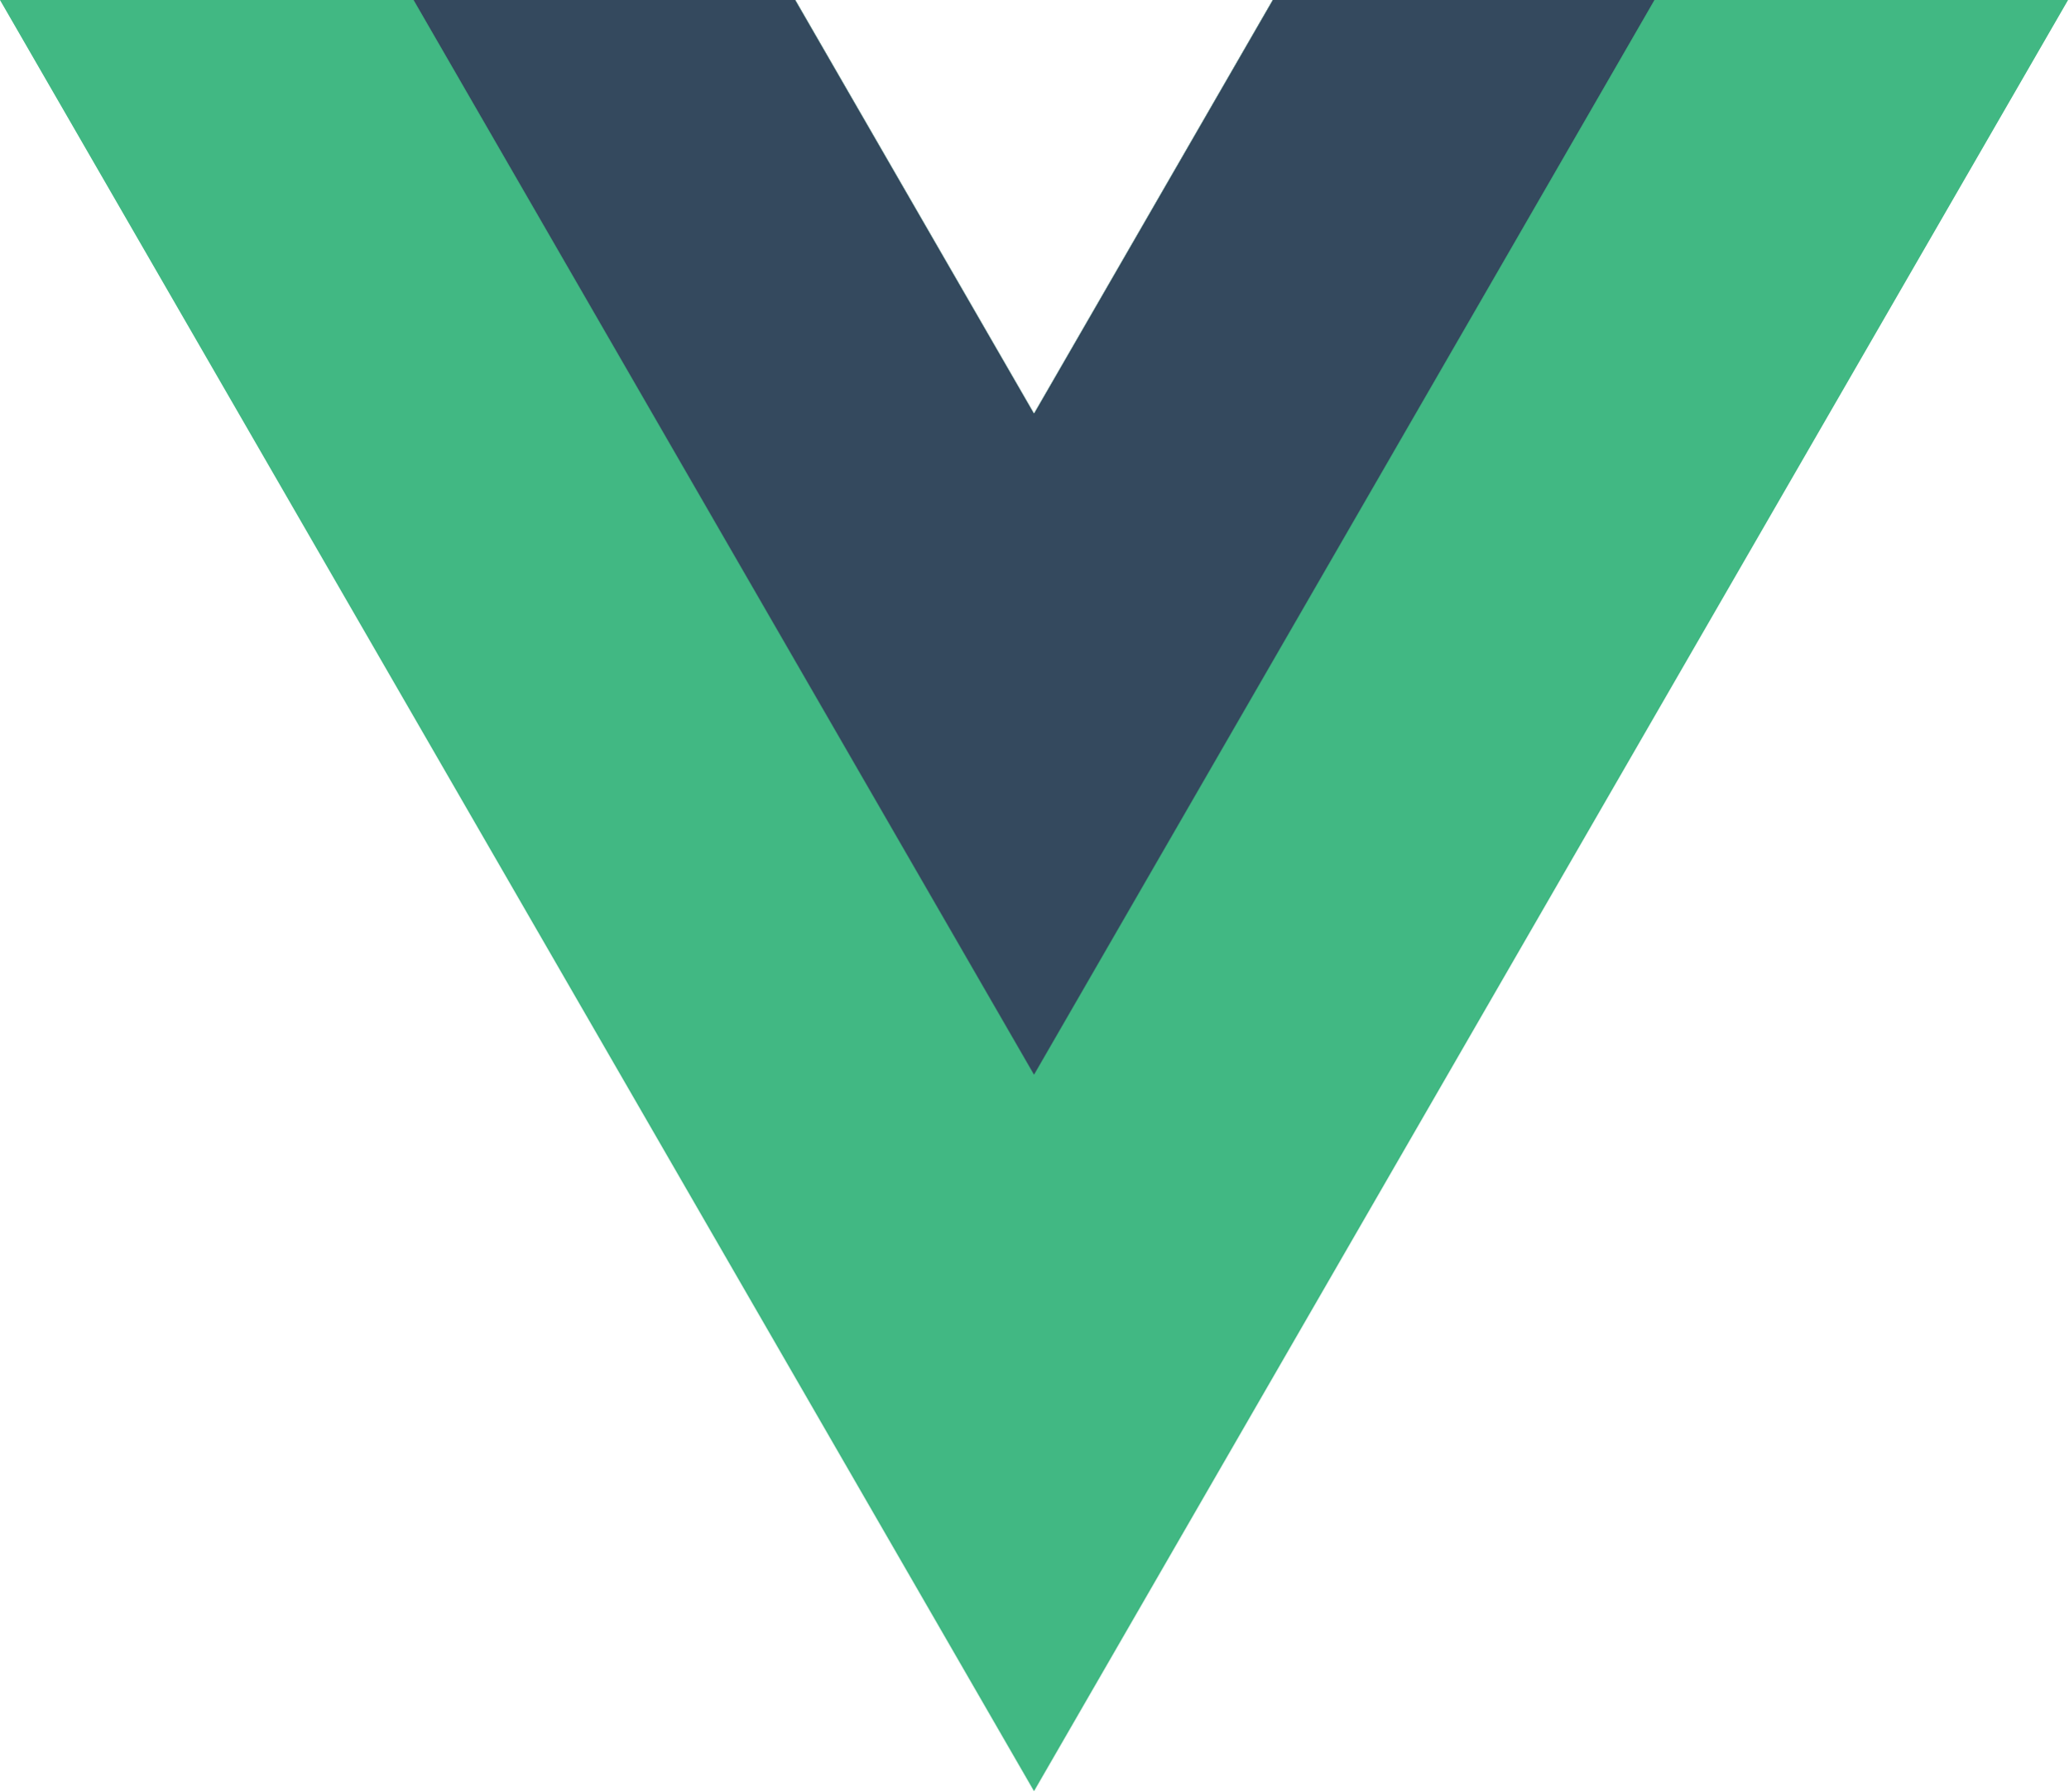
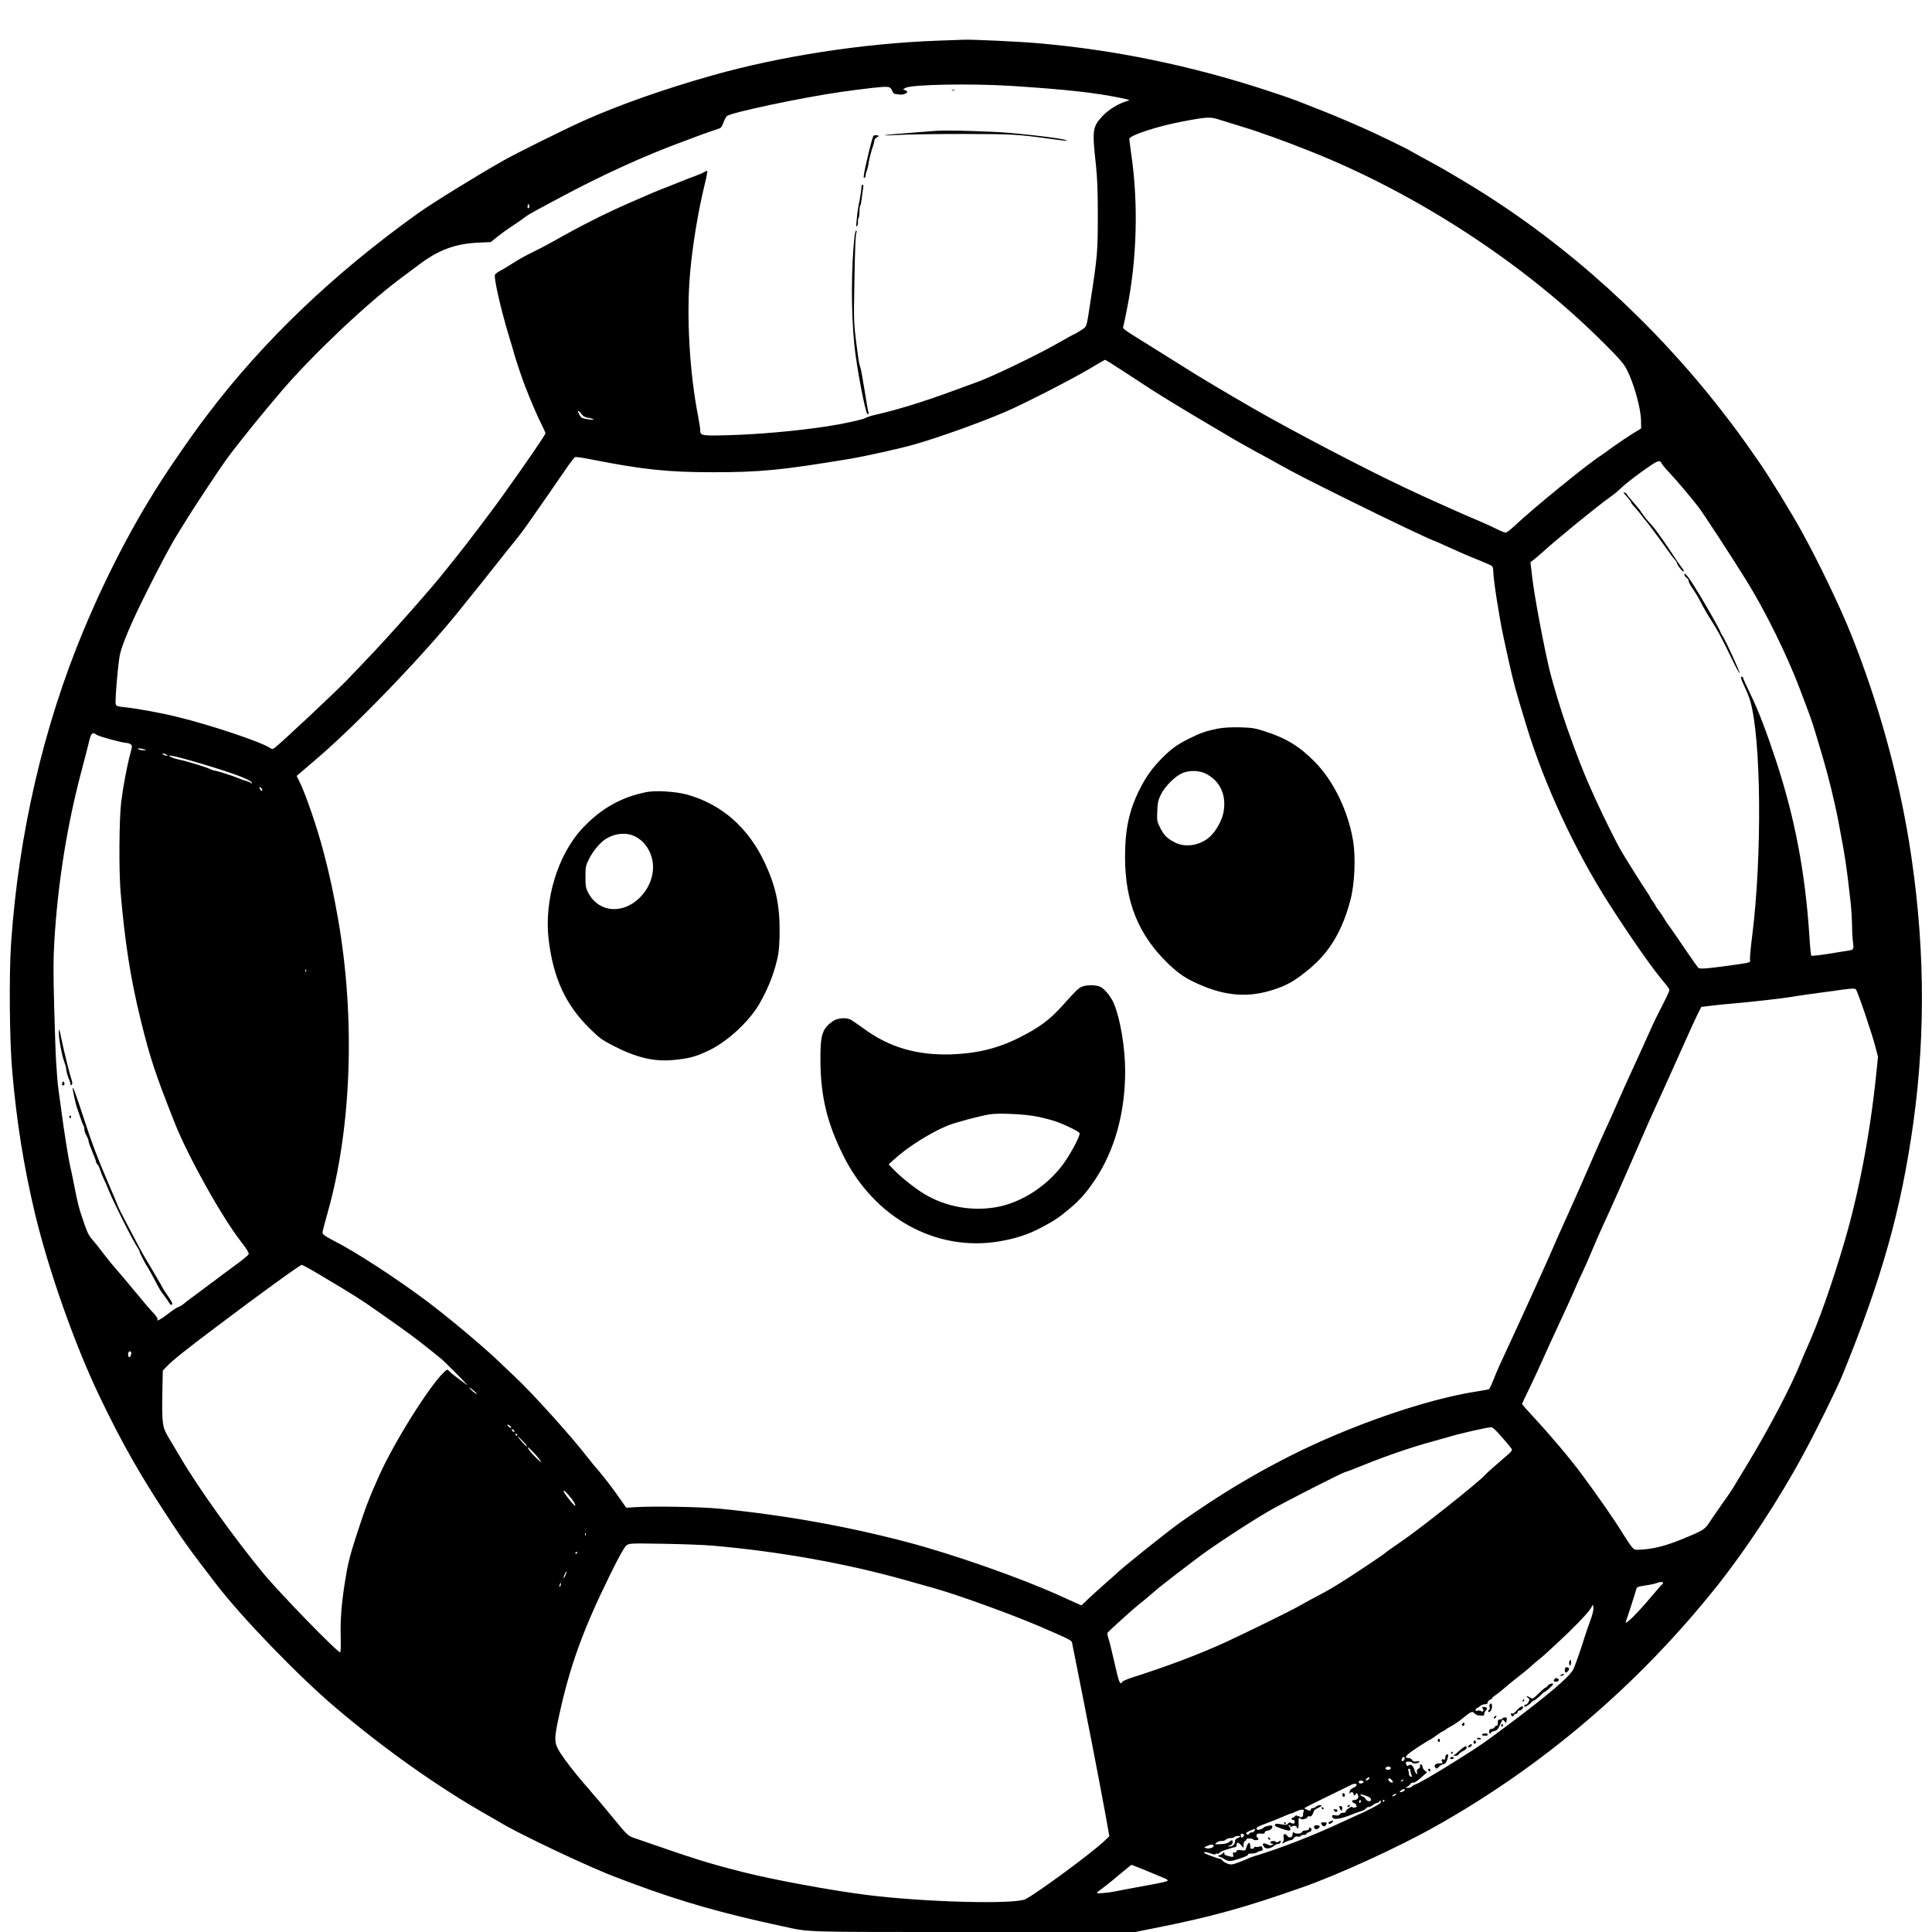
- <svg xmlns="http://www.w3.org/2000/svg" viewBox="0 0 261.76 226.69">
-   <path d="M161.096.001l-30.225 52.351L100.647.001H-.005l130.877 226.688L261.749.001z" fill="#41b883" />
-   <path d="M161.096.001l-30.225 52.351L100.647.001H52.346l78.526 136.01L209.398.001z" fill="#34495e" />
+ <svg xmlns="http://www.w3.org/2000/svg" version="1.0" width="1810pt" height="1810pt" viewBox="0 0 1810 1810" preserveAspectRatio="xMidYMid meet">
+   <g transform="translate(0,1810) scale(0.1,-0.1)" fill="#000000" stroke="none">
+     <path d="M8785 17719 c-695 -25 -1470 -144 -2110 -325 -448 -126 -887 -281 -1213 -428 -191 -86 -615 -297 -742 -368 -253 -143 -667 -398 -805 -497 -788 -564 -1446 -1193 -1967 -1880 -114 -151 -157 -211 -315 -441 -321 -468 -605 -998 -850 -1585 -375 -897 -609 -1909 -679 -2930 -20 -293 -15 -906 10 -1195 42 -484 109 -901 215 -1345 129 -535 371 -1221 602 -1704 218 -455 390 -756 691 -1209 119 -180 167 -245 405 -555 240 -312 761 -852 1109 -1148 459 -391 964 -749 1434 -1016 52 -29 102 -58 110 -63 167 -105 869 -437 1110 -524 19 -7 80 -30 135 -51 456 -170 844 -281 1400 -400 271 -59 155 -55 1795 -55 l1515 0 180 36 c526 104 846 192 1390 384 331 116 895 374 1235 565 1013 567 1909 1331 2644 2254 277 348 580 809 808 1231 121 222 318 622 369 748 370 905 549 1543 664 2362 120 864 106 1736 -41 2640 -106 645 -289 1302 -539 1930 -105 263 -304 678 -467 973 -96 175 -304 513 -397 647 -178 255 -215 306 -348 477 -643 829 -1444 1554 -2303 2085 -209 128 -335 202 -515 298 -44 24 -84 46 -90 50 -27 20 -356 179 -475 230 -41 18 -109 47 -150 65 -72 32 -286 118 -455 183 -44 17 -170 60 -280 96 -713 233 -1424 379 -2140 441 -164 15 -618 36 -690 33 -16 -1 -129 -5 -250 -9z m693 -424 c507 -33 784 -63 1027 -114 78 -16 86 -20 60 -26 -78 -20 -176 -79 -235 -141 -95 -103 -99 -128 -63 -459 13 -119 18 -242 18 -480 -1 -340 -3 -372 -70 -805 -38 -249 -30 -227 -91 -266 -29 -19 -55 -34 -58 -34 -4 0 -40 -20 -191 -105 -177 -100 -595 -300 -715 -342 -30 -11 -138 -50 -240 -88 -278 -102 -520 -176 -715 -220 -44 -10 -87 -24 -95 -30 -17 -14 -219 -58 -360 -79 -289 -44 -640 -75 -922 -83 -259 -7 -268 -5 -268 48 0 16 -9 75 -20 131 -81 414 -110 942 -75 1340 23 262 76 581 136 826 17 68 28 126 25 129 -3 3 -16 -1 -28 -9 -13 -8 -52 -25 -88 -38 -36 -12 -78 -29 -95 -36 -16 -7 -82 -33 -145 -58 -63 -24 -135 -53 -160 -64 -25 -11 -115 -50 -200 -87 -229 -99 -483 -227 -735 -371 -60 -34 -149 -80 -196 -102 -47 -22 -123 -65 -170 -95 -46 -30 -103 -64 -125 -75 -23 -12 -44 -28 -47 -36 -12 -30 56 -328 130 -571 25 -82 49 -163 53 -180 12 -44 75 -232 98 -290 54 -139 114 -278 151 -352 23 -45 41 -87 41 -92 0 -15 -181 -278 -412 -601 -100 -139 -324 -434 -413 -545 -36 -44 -86 -107 -112 -140 -127 -162 -534 -622 -749 -845 -60 -63 -137 -143 -170 -178 -90 -95 -636 -608 -681 -638 -19 -14 -24 -14 -45 0 -87 57 -556 214 -868 290 -159 39 -385 80 -498 91 -63 7 -73 10 -78 30 -8 33 24 402 41 470 28 110 107 295 246 574 139 277 228 444 298 556 21 33 64 103 96 155 62 101 307 469 353 532 112 153 335 429 527 653 291 338 785 805 1100 1041 44 33 127 95 185 138 181 136 339 194 557 203 l111 5 59 48 c32 26 96 73 143 103 47 31 99 67 116 81 16 13 64 42 105 64 40 21 128 68 194 104 407 220 820 409 1198 547 28 11 102 38 163 61 61 22 127 45 147 51 30 8 38 17 53 57 9 26 24 54 33 64 31 32 702 174 1071 227 74 11 203 27 287 37 165 18 175 17 194 -33 5 -13 16 -23 26 -24 10 0 28 -2 40 -5 26 -5 73 11 73 25 0 5 -10 13 -22 17 -21 6 -21 7 6 21 62 32 613 42 994 18z m1955 -319 c40 -13 128 -40 197 -61 157 -47 400 -134 645 -232 997 -396 1999 -1049 2736 -1783 166 -165 201 -206 231 -265 66 -130 130 -359 132 -474 l1 -75 -80 -49 c-44 -27 -124 -81 -179 -120 -54 -40 -106 -76 -114 -82 -127 -80 -639 -497 -824 -672 -31 -29 -64 -53 -73 -53 -8 0 -46 15 -83 34 -37 19 -126 59 -197 89 -72 30 -182 78 -245 107 -63 28 -128 57 -145 65 -32 14 -141 64 -258 119 -372 174 -1069 538 -1447 756 -205 118 -481 282 -585 348 -66 41 -210 131 -320 200 -318 198 -308 190 -301 215 4 12 19 87 35 167 92 459 107 978 40 1440 -10 74 -19 141 -19 148 0 34 270 122 510 166 224 42 251 43 343 12z m-6477 -823 c-11 -11 -19 6 -11 24 8 17 8 17 12 0 3 -10 2 -21 -1 -24z m5596 -1549 c106 -70 209 -137 228 -149 84 -55 347 -215 480 -293 80 -47 188 -111 240 -142 52 -32 169 -98 260 -148 91 -49 188 -102 215 -118 141 -79 247 -134 660 -339 373 -185 794 -385 810 -385 2 0 64 -27 137 -61 73 -34 189 -84 258 -111 69 -28 131 -55 138 -60 6 -6 12 -30 12 -54 0 -72 59 -448 97 -619 19 -88 41 -187 48 -220 44 -198 65 -275 164 -600 165 -546 456 -1173 773 -1668 213 -333 432 -644 530 -754 21 -24 38 -50 38 -59 0 -9 -29 -71 -64 -138 -35 -67 -89 -177 -119 -246 -30 -69 -99 -219 -152 -335 -54 -115 -126 -277 -162 -360 -36 -82 -84 -190 -108 -240 -23 -49 -83 -184 -133 -300 -49 -115 -145 -331 -212 -480 -67 -148 -134 -297 -147 -330 -30 -73 -283 -630 -383 -845 -116 -249 -130 -280 -167 -373 -19 -48 -39 -89 -43 -92 -4 -2 -53 -11 -109 -20 -473 -71 -1192 -320 -1761 -608 -354 -180 -650 -359 -1010 -611 -120 -84 -569 -443 -615 -492 -5 -5 -48 -43 -95 -84 -47 -41 -117 -105 -157 -142 l-71 -68 -44 19 c-23 10 -93 41 -153 69 -367 167 -1003 391 -1442 506 -566 149 -1152 253 -1753 312 -174 17 -610 25 -789 14 l-84 -5 -86 122 c-47 67 -120 161 -161 210 -42 48 -91 108 -110 133 -150 195 -513 599 -684 760 -44 41 -116 109 -160 152 -153 145 -468 408 -659 552 -302 226 -682 473 -886 575 -42 22 -83 46 -90 55 -15 18 -17 4 42 218 221 789 256 1806 96 2728 -41 236 -80 419 -134 624 -62 240 -174 566 -236 687 l-20 40 33 28 c18 16 87 74 153 131 366 311 993 962 1330 1380 155 192 278 346 364 455 56 72 128 162 160 200 32 39 90 115 128 170 38 55 114 164 169 242 54 79 134 195 178 258 43 64 85 119 94 122 8 4 79 -6 156 -22 482 -95 713 -119 1136 -119 445 0 639 19 1280 125 144 24 473 97 605 135 225 64 604 199 850 304 157 66 636 311 790 404 77 46 143 84 147 85 5 1 95 -56 200 -125z m-5104 -383 c16 -22 33 -31 67 -36 25 -4 45 -11 45 -15 0 -7 -78 4 -107 15 -15 5 -47 65 -35 65 4 0 18 -13 30 -29z m10116 -458 c4 -10 38 -52 77 -93 66 -70 185 -210 270 -319 45 -58 305 -456 451 -691 175 -281 383 -705 498 -1010 18 -47 49 -130 70 -185 41 -108 64 -180 105 -320 15 -49 35 -119 46 -155 47 -157 111 -419 143 -590 64 -337 73 -393 116 -775 5 -49 10 -135 11 -190 0 -55 4 -125 8 -155 10 -69 7 -78 -32 -84 -18 -3 -104 -17 -191 -31 -88 -14 -163 -22 -167 -18 -4 5 -12 89 -18 188 -39 595 -137 1109 -315 1647 -91 275 -164 465 -237 615 -38 78 -69 147 -69 152 0 6 -4 11 -10 11 -16 0 -12 -17 26 -98 20 -42 42 -97 49 -122 105 -347 115 -1462 20 -2211 -14 -111 -23 -209 -20 -219 8 -25 1 -28 -111 -44 -261 -38 -356 -47 -372 -34 -8 7 -64 85 -123 173 -59 88 -126 185 -148 215 -23 30 -48 69 -57 85 -9 17 -30 46 -45 66 -16 20 -29 40 -29 44 0 3 -11 21 -25 39 -14 18 -25 36 -25 40 0 3 -15 28 -33 54 -37 53 -200 313 -240 382 -49 85 -168 326 -243 490 -96 210 -165 383 -266 670 -54 154 -123 382 -158 520 -52 211 -145 703 -165 879 l-17 144 34 26 c18 14 56 47 84 72 139 126 506 425 628 512 33 23 78 60 100 82 42 42 187 153 286 218 60 41 86 46 94 20z m-14657 -2548 c23 -16 241 -75 278 -75 11 0 29 -6 39 -13 16 -12 16 -16 -3 -87 -31 -114 -68 -310 -86 -458 -19 -157 -22 -645 -5 -842 41 -477 93 -807 188 -1195 89 -361 137 -506 319 -965 124 -314 444 -887 623 -1115 50 -64 70 -97 70 -114 0 -6 -44 -43 -97 -83 -54 -39 -176 -130 -272 -202 -95 -72 -183 -137 -195 -145 -11 -8 -32 -25 -46 -37 -14 -12 -36 -25 -49 -29 -14 -4 -52 -29 -85 -55 -78 -61 -128 -87 -110 -59 3 6 -14 32 -38 57 -25 26 -103 117 -173 202 -70 85 -155 186 -189 224 -33 38 -84 101 -113 140 -29 39 -68 89 -88 111 -45 51 -56 72 -98 197 -40 118 -47 144 -82 323 -14 72 -32 159 -41 195 -15 69 -55 319 -80 510 -8 63 -19 142 -24 175 -5 33 -12 98 -15 145 -3 47 -8 112 -10 145 -3 33 -10 251 -17 485 -9 335 -9 468 1 630 32 536 116 1068 246 1565 31 116 65 249 77 298 22 93 32 102 75 72z m443 -135 c24 -8 24 -8 -5 -9 -16 0 -37 4 -45 9 -12 8 -11 10 5 9 11 -1 31 -5 45 -9z m210 -50 c13 -9 13 -10 0 -10 -8 0 -22 5 -30 10 -13 9 -13 10 0 10 8 0 22 -5 30 -10z m186 -44 c379 -108 603 -187 613 -218 3 -10 1 -10 -10 -2 -8 6 -27 14 -44 18 -16 4 -43 14 -60 21 -44 20 -215 75 -231 75 -8 0 -22 4 -32 9 -45 23 -221 78 -311 96 -19 4 -48 13 -65 21 -61 26 14 16 140 -20z m710 -293 c-4 -4 -11 -1 -16 7 -16 25 -11 35 7 17 9 -9 13 -20 9 -24z m411 -1695 c-3 -8 -6 -5 -6 6 -1 11 2 17 5 13 3 -3 4 -12 1 -19z m14519 -166 c14 -9 153 -418 184 -540 l24 -92 -17 -168 c-57 -555 -165 -1119 -299 -1572 -121 -410 -246 -760 -355 -1000 -14 -30 -38 -86 -53 -125 -87 -218 -295 -615 -495 -945 -65 -107 -127 -211 -139 -230 -11 -19 -59 -89 -106 -155 -47 -66 -100 -144 -119 -173 -38 -59 -62 -74 -238 -146 -164 -67 -260 -92 -378 -102 -79 -6 -80 -6 -106 22 -14 16 -54 76 -90 134 -67 110 -217 327 -378 545 -111 150 -296 369 -452 537 -60 64 -109 120 -109 125 0 5 29 67 64 138 35 72 88 186 119 255 30 69 103 229 162 355 59 127 128 277 152 335 25 58 56 126 69 152 13 26 53 116 88 200 35 84 82 191 104 238 62 132 190 420 351 791 44 103 94 215 110 250 49 105 228 502 312 691 43 97 94 208 113 246 l35 69 93 11 c51 7 149 16 218 22 164 14 461 48 530 60 30 6 107 17 170 26 63 8 147 20 185 25 39 6 97 14 130 18 81 11 108 12 121 3z m-14363 -2691 c305 -182 356 -214 532 -338 236 -165 332 -235 448 -328 55 -44 114 -91 131 -105 24 -19 213 -209 246 -247 5 -6 -69 48 -124 90 -15 12 -37 31 -47 41 -19 20 -19 19 -50 -10 -137 -130 -462 -648 -605 -964 -100 -224 -125 -289 -220 -580 -57 -176 -79 -266 -103 -424 -32 -204 -44 -356 -39 -509 2 -87 0 -147 -5 -147 -28 0 -574 562 -724 745 -275 334 -614 809 -772 1080 -29 50 -77 130 -106 178 -65 108 -68 129 -64 425 l4 211 35 37 c58 61 181 159 474 379 412 311 777 575 793 575 8 0 96 -49 196 -109z m-1793 -715 c0 -24 -12 -46 -21 -40 -15 9 -10 54 6 54 8 0 15 -6 15 -14z m3210 -356 c19 -16 31 -30 26 -30 -4 0 -24 14 -43 30 -18 17 -30 30 -26 30 4 0 24 -14 43 -30z m350 -342 c0 -12 -28 3 -34 18 -4 11 -2 12 14 1 11 -6 20 -15 20 -19z m9240 -47 c54 -58 122 -139 133 -157 5 -9 -4 -24 -30 -46 -137 -118 -210 -183 -220 -196 -49 -59 -611 -506 -791 -628 -70 -48 -134 -93 -142 -101 -8 -8 -62 -45 -120 -84 -58 -38 -114 -75 -125 -83 -91 -62 -265 -171 -321 -200 -81 -42 -192 -103 -249 -135 -69 -40 -482 -243 -681 -335 -246 -113 -548 -227 -878 -332 -48 -16 -90 -34 -93 -41 -8 -22 -20 -15 -32 18 -6 18 -27 104 -47 192 -20 88 -42 178 -50 199 -7 21 -11 44 -8 51 6 12 256 239 309 278 17 13 57 46 90 75 33 28 71 60 85 72 29 24 215 168 278 215 24 18 55 42 70 53 121 95 504 347 687 452 154 88 692 362 711 362 5 0 87 31 182 70 200 81 443 164 627 214 72 20 144 40 160 45 97 30 343 86 395 90 9 1 36 -21 60 -48z m-9215 18 c11 -17 -1 -21 -15 -4 -8 9 -8 15 -2 15 6 0 14 -5 17 -11z m30 -39 c3 -5 1 -10 -4 -10 -6 0 -11 5 -11 10 0 6 2 10 4 10 3 0 8 -4 11 -10z m54 -62 c23 -23 38 -44 36 -47 -3 -2 -6 -2 -7 0 -2 2 -21 23 -43 47 -21 23 -36 42 -32 42 3 0 24 -19 46 -42z m115 -122 c31 -35 56 -68 56 -72 0 -11 -86 73 -111 109 -38 51 -2 27 55 -37z m349 -428 c30 -41 38 -73 9 -42 -48 53 -92 113 -92 125 0 15 37 -22 83 -83z m124 -330 c-3 -8 -6 -5 -6 6 -1 11 2 17 5 13 3 -3 4 -12 1 -19z m1183 -98 c628 -54 1270 -169 1825 -327 88 -25 205 -58 260 -73 214 -60 719 -243 976 -353 296 -128 308 -133 313 -159 158 -791 245 -1241 307 -1577 l42 -234 -54 -51 c-125 -116 -618 -479 -731 -538 -97 -51 -943 -29 -1478 38 -327 40 -890 144 -1168 215 -335 85 -442 119 -1024 321 -54 19 -63 27 -181 171 -69 84 -138 166 -153 184 -16 17 -42 48 -59 68 -16 20 -48 58 -71 83 -82 94 -179 219 -223 287 -60 94 -62 125 -17 335 104 479 223 811 479 1332 84 171 136 264 154 278 28 22 29 22 353 17 179 -3 381 -11 450 -17z m-1260 -64 c0 -3 -4 -8 -10 -11 -5 -3 -10 -1 -10 4 0 6 5 11 10 11 6 0 10 -2 10 -4z m-114 -217 c-9 -19 -15 -29 -16 -22 0 15 22 64 27 60 2 -2 -3 -19 -11 -38z m10284 -68 c0 -6 -4 -13 -10 -16 -5 -3 -46 -50 -91 -103 -149 -178 -268 -294 -246 -239 10 23 84 252 93 287 9 34 10 34 90 47 44 6 91 16 104 22 32 13 60 13 60 2z m-10327 -21 c-3 -12 -8 -19 -11 -16 -5 6 5 36 12 36 2 0 2 -9 -1 -20z m9642 -343 c-19 -52 -42 -119 -51 -149 -31 -101 -87 -263 -105 -298 -34 -68 -232 -237 -604 -515 -238 -178 -238 -179 -480 -332 -199 -126 -384 -233 -402 -233 -6 0 -16 -7 -23 -15 -7 -8 -24 -15 -39 -15 -24 1 -25 1 -6 12 11 6 24 17 28 25 4 7 17 13 28 13 17 0 36 13 106 76 l23 21 -20 14 c-12 8 -22 24 -23 37 -1 12 -8 22 -15 22 -8 0 -12 -6 -8 -15 3 -9 -3 -19 -15 -25 -14 -8 -18 -17 -14 -31 4 -10 2 -19 -3 -19 -5 0 -14 18 -21 39 -12 41 -35 58 -56 41 -9 -8 -14 -6 -19 6 -10 27 -7 31 24 30 16 -1 30 -4 30 -8 0 -13 58 -9 66 3 5 8 -3 10 -25 7 -24 -4 -35 0 -42 14 -5 10 -21 18 -34 18 -48 0 -24 28 84 99 60 39 112 71 115 71 4 0 31 18 61 40 30 22 57 40 61 40 4 0 15 6 23 14 9 7 36 24 61 37 25 13 70 44 100 69 82 67 94 72 113 49 9 -10 28 -20 42 -20 14 -1 31 -2 38 -3 6 -1 12 7 12 16 0 10 6 23 13 30 20 20 14 36 -13 36 -20 0 -23 -3 -14 -14 14 -17 2 -39 -15 -25 -7 6 -22 8 -34 4 -18 -4 -21 -2 -16 11 3 9 10 16 14 16 5 0 16 7 25 16 9 10 30 17 46 18 19 1 28 6 26 16 -1 8 8 19 21 25 12 5 22 13 22 17 0 4 19 20 43 36 23 17 55 42 72 58 16 15 70 59 120 98 49 38 109 87 132 109 22 21 54 48 70 60 17 12 45 37 64 54 19 18 72 67 119 110 133 122 273 267 300 311 l25 40 3 -33 c2 -20 -11 -71 -33 -128z m-1735 -1281 c0 -16 -18 -31 -27 -22 -8 8 5 36 17 36 5 0 10 -6 10 -14z m-130 -91 c0 -9 -9 -15 -25 -15 -24 0 -32 10 -18 23 12 13 43 7 43 -8z m181 -12 c1 -16 7 -38 14 -56 6 -13 3 -16 -9 -11 -9 3 -16 14 -16 24 0 10 -3 25 -6 34 -3 9 -1 16 5 16 6 0 11 -3 12 -7z m-383 -85 c-3 -7 -13 -15 -23 -16 -15 -4 -16 -2 -4 12 17 19 32 21 27 4z m208 -12 c17 -17 18 -26 3 -26 -15 0 -39 26 -32 34 9 9 13 8 29 -8z m109 -6 c-3 -5 -12 -10 -18 -10 -7 0 -6 4 3 10 19 12 23 12 15 0z m-370 -15 c0 -5 -10 -11 -22 -13 -16 -2 -23 2 -23 13 0 11 7 15 23 13 12 -2 22 -7 22 -13z m-65 -27 c0 -7 -15 -20 -33 -28 -22 -10 -33 -23 -34 -40 -1 -14 0 -19 3 -12 8 17 34 15 34 -3 0 -8 5 -15 10 -15 6 0 10 5 10 10 0 18 17 11 23 -9 7 -26 -6 -43 -35 -44 -29 -2 -27 -23 3 -32 11 -4 17 -11 14 -16 -4 -5 0 -9 7 -10 7 0 2 -5 -11 -10 -16 -6 -27 -6 -31 1 -4 6 -18 1 -38 -13 -17 -13 -29 -27 -25 -30 6 -6 0 -8 -35 -11 -7 -1 -17 -7 -21 -15 -6 -9 -19 -12 -40 -8 -24 5 -31 3 -31 -8 0 -40 72 -32 200 22 14 6 45 17 69 24 24 7 45 19 48 26 3 7 13 13 23 13 9 0 29 9 43 20 14 11 32 20 40 20 9 0 17 6 20 13 2 6 8 9 12 5 4 -4 3 -14 -4 -21 -10 -13 -139 -80 -216 -112 -16 -7 -70 -32 -120 -55 -278 -131 -603 -258 -845 -330 -25 -8 -49 -17 -55 -20 -5 -4 -43 -20 -84 -35 -67 -25 -77 -27 -110 -15 -20 7 -41 20 -48 29 -6 9 -15 16 -20 16 -21 1 -153 50 -153 57 0 11 19 9 65 -7 24 -9 41 -11 43 -5 2 6 9 7 14 4 6 -4 16 -1 22 7 6 8 31 21 56 28 25 7 52 16 60 19 8 3 22 6 30 6 8 1 15 9 15 18 0 31 16 32 40 4 l25 -29 0 30 c0 19 6 33 16 37 8 3 13 9 10 14 -2 4 11 8 30 8 19 0 34 -4 34 -8 0 -4 11 -8 25 -8 26 0 33 14 14 25 -5 4 -9 14 -7 23 3 13 12 16 41 14 27 -3 37 0 35 9 -2 8 8 15 22 17 31 5 50 20 50 39 0 12 -8 14 -37 8 -21 -4 -40 -11 -43 -15 -9 -15 -59 -30 -65 -20 -11 18 3 27 92 59 48 18 118 46 154 62 36 16 69 29 74 29 5 0 28 9 52 21 44 22 81 20 66 -3 -4 -7 -6 -20 -5 -29 3 -19 -24 -33 -33 -18 -4 5 -11 7 -16 4 -5 -4 -9 -1 -9 5 0 7 -7 5 -16 -4 -8 -9 -20 -16 -25 -16 -5 0 -9 -4 -9 -10 0 -5 7 -10 15 -10 8 0 15 -6 15 -13 0 -22 -11 -27 -32 -16 -15 8 -22 7 -31 -5 -10 -14 -20 -15 -62 -7 -50 10 -70 5 -57 -15 7 -10 104 -44 128 -44 17 0 18 22 2 38 -9 9 -9 12 0 12 7 0 12 -5 12 -11 0 -8 4 -8 14 0 14 12 46 5 46 -10 0 -5 4 -9 9 -9 5 0 9 23 7 50 -2 51 2 58 20 40 12 -12 64 3 64 19 0 5 8 7 18 4 13 -3 22 4 31 24 7 15 13 30 14 33 0 3 18 14 40 25 34 17 37 20 18 23 -13 2 -31 -4 -40 -12 -10 -9 -25 -16 -34 -16 -9 0 -17 -6 -17 -14 0 -12 -5 -12 -30 -3 -16 6 -30 14 -30 17 0 3 91 49 203 103 111 54 213 104 227 111 32 18 60 19 60 4z m450 -47 c0 -10 -24 -21 -43 -21 -7 0 -3 7 7 15 22 17 36 19 36 6z m-90 -51 c-24 -15 -37 -11 -16 5 11 8 22 12 25 9 3 -3 -1 -9 -9 -14z m-250 -13 c14 -7 25 -19 25 -27 0 -22 -38 -18 -50 5 -6 11 -17 21 -25 23 -8 2 -19 8 -25 14 -12 13 37 3 75 -15z m-74 -54 c-10 -10 -19 5 -10 18 6 11 8 11 12 0 2 -7 1 -15 -2 -18z m224 17 c0 -5 -5 -10 -11 -10 -5 0 -7 5 -4 10 3 6 8 10 11 10 2 0 4 -4 4 -10z m-1220 -285 c-7 -9 -18 -14 -24 -12 -6 2 -16 -3 -23 -12 -9 -13 -14 -13 -24 -4 -10 10 -3 17 32 32 47 22 59 20 39 -4z m-96 -34 c3 -5 -1 -14 -9 -21 -8 -7 -15 -10 -15 -7 0 3 -3 12 -6 21 -7 17 20 23 30 7z m-34 -16 c0 -3 -11 -10 -25 -15 -16 -6 -25 -17 -25 -30 0 -28 -23 -50 -52 -49 -23 1 -23 1 2 8 15 4 26 15 28 29 4 26 -10 28 -33 5 -11 -11 -38 -18 -79 -20 -56 -3 -59 -2 -42 12 11 8 28 16 38 17 10 0 24 1 31 2 6 1 18 7 25 14 7 6 26 12 42 12 16 0 32 5 35 10 6 10 55 14 55 5z m-250 -89 c0 -17 -44 -29 -73 -20 -19 6 -19 7 9 19 39 18 64 18 64 1z m-620 -236 c80 -34 155 -65 168 -70 12 -5 22 -14 22 -19 0 -5 -53 -18 -117 -30 -293 -54 -340 -63 -378 -71 -22 -5 -71 -12 -110 -15 -79 -7 -79 -8 16 62 24 18 89 71 144 117 55 46 102 85 105 85 2 1 70 -26 150 -59z" />
+     <path d="M8918 17253 c6 -2 18 -2 25 0 6 3 1 5 -13 5 -14 0 -19 -2 -12 -5z" />
+     <path d="M8765 16874 c-347 -26 -471 -37 -475 -41 -3 -3 56 -1 130 3 74 5 344 9 600 9 481 -1 512 -3 858 -51 62 -9 115 -14 117 -12 12 12 -246 47 -540 73 -164 15 -588 27 -690 19z" />
+     <path d="M8182 16826 c-10 -12 -77 -285 -87 -355 -5 -31 -4 -42 4 -37 6 4 11 13 10 19 -1 7 3 25 9 40 7 16 15 47 18 70 6 44 30 137 45 175 5 13 9 30 9 38 0 18 18 38 40 46 9 3 5 7 -12 10 -16 3 -32 0 -36 -6z" />
+     <path d="M8070 16341 c0 -16 -7 -66 -16 -112 -19 -98 -21 -113 -29 -199 -5 -50 -4 -61 5 -47 6 10 10 28 8 40 -1 12 1 28 6 35 4 7 8 34 8 60 0 26 3 51 8 57 4 5 10 35 13 65 3 30 9 72 13 93 4 25 3 37 -5 37 -6 0 -11 -13 -11 -29z" />
+     <path d="M8006 15888 c-32 -283 -33 -719 -2 -1020 21 -208 105 -648 124 -648 9 0 12 6 8 17 -4 9 -20 104 -37 212 -17 107 -35 203 -40 213 -5 10 -14 50 -19 90 -43 318 -43 312 -36 688 6 353 11 461 21 488 2 6 1 12 -4 12 -5 0 -11 -24 -15 -52z" />
+     <path d="M11415 11275 c-109 -21 -165 -40 -268 -91 -118 -59 -168 -94 -258 -184 -91 -91 -152 -175 -212 -295 -98 -194 -137 -372 -137 -635 0 -420 126 -731 406 -1000 97 -93 163 -137 283 -190 251 -112 463 -128 695 -54 137 44 205 83 343 197 189 156 310 359 385 647 40 151 50 399 24 556 -47 278 -183 558 -355 733 -147 150 -268 224 -476 291 -86 28 -117 33 -225 36 -82 2 -152 -2 -205 -11z m-117 -424 c137 -70 197 -207 162 -372 -14 -65 -63 -155 -112 -205 -84 -88 -227 -119 -329 -72 -78 36 -114 71 -150 143 -30 61 -31 69 -27 157 3 78 9 103 33 153 40 81 137 176 206 204 68 27 155 23 217 -8z" />
+     <path d="M6055 10679 c-234 -47 -418 -150 -591 -331 -238 -249 -370 -682 -323 -1058 44 -355 157 -600 378 -820 96 -95 118 -111 226 -167 220 -113 385 -152 570 -133 137 13 202 30 320 86 174 81 377 267 476 434 89 153 150 311 180 470 7 36 13 133 13 215 1 251 -38 428 -142 648 -153 324 -402 542 -722 632 -107 30 -297 42 -385 24z m-110 -413 c112 -52 183 -184 172 -318 -11 -135 -97 -263 -217 -327 -149 -79 -312 -32 -388 113 -24 46 -27 62 -27 151 0 93 2 105 33 167 36 74 105 156 158 189 86 53 189 63 269 25z" />
+     <path d="M10133 8855 c-30 -13 -58 -40 -179 -176 -121 -134 -217 -206 -409 -302 -200 -100 -395 -147 -636 -155 -322 -9 -581 67 -819 243 -58 42 -115 81 -128 86 -46 18 -117 10 -156 -16 -102 -69 -121 -127 -120 -360 1 -341 61 -593 214 -900 289 -583 866 -902 1454 -806 159 26 281 66 406 133 117 62 164 93 262 176 95 80 157 150 238 271 184 276 282 630 281 1021 0 211 -45 483 -104 625 -25 61 -79 130 -121 156 -37 23 -135 25 -183 4z m-421 -1215 c57 -11 137 -32 178 -46 90 -31 218 -94 224 -110 7 -19 -59 -149 -129 -255 -149 -224 -407 -397 -655 -439 -232 -40 -477 6 -675 127 -84 51 -210 151 -275 218 l-55 57 49 44 c129 118 336 249 504 319 68 28 300 90 392 105 87 14 325 3 442 -20z" />
+     <path d="M15210 13485 c0 -2 16 -21 35 -42 19 -21 35 -43 35 -48 0 -6 17 -29 38 -50 20 -22 48 -56 62 -75 13 -19 29 -39 36 -45 12 -11 156 -206 215 -290 18 -27 44 -61 57 -75 12 -13 22 -28 22 -33 0 -17 53 -86 62 -81 5 3 1 16 -10 28 -10 11 -68 95 -127 185 -60 90 -130 187 -156 216 -46 48 -75 85 -116 146 -10 14 -42 52 -70 84 -29 32 -53 62 -53 66 0 4 -7 9 -15 13 -8 3 -15 4 -15 1z" />
+     <path d="M15780 12718 c0 -10 9 -23 20 -30 11 -7 20 -21 20 -31 0 -9 15 -39 33 -65 45 -67 51 -77 96 -163 22 -42 58 -103 79 -135 59 -89 104 -174 202 -377 34 -71 64 -126 67 -123 7 6 -131 308 -159 348 -10 14 -18 29 -18 33 0 11 -120 225 -204 363 -90 149 -135 208 -136 180z" />
+     <path d="M551 8431 c-2 -55 29 -222 50 -275 10 -27 19 -58 19 -69 0 -22 17 -81 31 -109 5 -10 9 -25 9 -35 0 -12 3 -14 11 -6 8 8 8 20 0 45 -22 69 -68 252 -95 383 -21 100 -24 108 -25 66z" />
+     <path d="M584 7957 c-8 -21 2 -35 16 -21 5 5 6 15 0 24 -8 12 -10 12 -16 -3z" />
+     <path d="M681 7905 c-2 -14 30 -155 39 -180 5 -11 18 -51 31 -90 13 -38 26 -74 31 -79 4 -6 8 -20 8 -33 0 -13 5 -33 12 -46 24 -46 28 -57 28 -71 0 -8 16 -51 35 -96 19 -45 35 -88 35 -95 0 -7 6 -18 13 -24 8 -6 19 -30 26 -53 7 -24 21 -59 31 -78 10 -19 32 -71 50 -115 41 -104 229 -478 269 -533 12 -18 20 -32 17 -32 -6 0 56 -123 72 -143 5 -7 30 -51 55 -98 66 -125 69 -131 110 -184 12 -16 31 -43 41 -59 12 -19 21 -25 28 -18 7 7 -5 32 -36 76 -25 36 -46 68 -46 70 0 2 -37 67 -82 143 -95 159 -106 178 -147 253 -58 109 -181 345 -187 360 -6 17 -69 165 -95 225 -104 242 -162 395 -243 645 -65 199 -93 276 -95 255z" />
+     <path d="M650 7634 c0 -8 5 -12 10 -9 6 4 8 11 5 16 -9 14 -15 11 -15 -7z" />
+     <path d="M14707 2543 c-10 -9 -9 -41 1 -47 5 -3 9 8 10 24 1 32 -1 34 -11 23z" />
+     <path d="M14660 2455 c0 -27 9 -32 28 -13 18 18 14 38 -8 38 -15 0 -20 -7 -20 -25z" />
+     <path d="M14625 2410 c-19 -8 -19 -9 3 -9 12 -1 22 4 22 9 0 6 -1 10 -2 9 -2 0 -12 -4 -23 -9z" />
+     <path d="M14561 2366 c-9 -11 -8 -15 5 -20 22 -9 50 14 32 25 -18 12 -24 11 -37 -5z" />
+     <path d="M14520 2323 c-8 -3 -19 -12 -23 -19 -4 -8 -12 -14 -17 -14 -5 0 -34 -25 -65 -55 -54 -52 -58 -54 -78 -40 -28 19 -48 19 -23 0 17 -13 18 -18 6 -40 -7 -14 -19 -25 -27 -25 -7 0 -13 -4 -13 -10 0 -5 2 -10 5 -10 12 0 51 26 63 43 7 9 19 17 25 17 7 1 30 19 52 40 22 22 42 40 46 40 10 0 79 62 79 71 0 10 -7 10 -30 2z" />
+     <path d="M14265 2170 c-3 -5 -1 -10 4 -10 6 0 11 5 11 10 0 6 -2 10 -4 10 -3 0 -8 -4 -11 -10z" />
+     <path d="M13956 2131 c-4 -5 -3 -17 0 -26 4 -10 1 -21 -7 -25 -7 -5 -10 -12 -6 -16 12 -13 34 16 35 46 1 29 -11 40 -22 21z" />
+     <path d="M14245 2108 c-10 -6 -30 -24 -42 -39 -14 -17 -30 -26 -39 -22 -10 4 -12 0 -8 -11 8 -20 23 -21 30 -1 4 8 10 12 16 9 5 -3 12 3 15 15 3 11 9 19 13 16 11 -7 43 20 39 33 -3 8 -9 8 -24 0z" />
+     <path d="M14000 2015 c-8 -9 -8 -15 -2 -15 12 0 26 19 19 26 -2 2 -10 -2 -17 -11z" />
+     <path d="M14075 2000 c-3 -5 -14 -10 -24 -10 -11 0 -19 -6 -18 -12 1 -30 -4 -51 -10 -45 -3 4 -13 -2 -20 -13 -8 -11 -22 -19 -31 -18 -11 2 -18 -5 -20 -19 -2 -13 1 -23 7 -23 6 0 11 4 11 9 0 5 13 11 30 14 23 5 34 16 51 54 27 61 26 60 44 37 8 -10 15 -17 15 -14 10 45 9 50 -9 50 -11 0 -23 -4 -26 -10z" />
+     <path d="M13703 1955 c-9 -10 -9 -16 -2 -20 14 -9 22 0 17 18 -2 13 -5 13 -15 2z" />
+     <path d="M14065 1941 c-3 -5 -1 -12 5 -16 5 -3 10 1 10 9 0 18 -6 21 -15 7z" />
+     <path d="M13885 1850 c-3 -5 3 -10 14 -10 12 0 24 0 28 -1 4 0 9 4 11 10 5 14 -45 15 -53 1z" />
+     <path d="M13837 1813 c-3 -5 6 -9 19 -9 13 -1 21 2 18 7 -6 11 -31 12 -37 2z" />
+     <path d="M13470 1795 c0 -8 5 -15 10 -15 6 0 10 7 10 15 0 8 -4 15 -10 15 -5 0 -10 -7 -10 -15z" />
+     <path d="M13807 1786 c-3 -8 -2 -18 3 -21 13 -8 24 15 12 27 -6 6 -11 4 -15 -6z" />
+     <path d="M13759 1744 c-12 -14 -11 -16 5 -13 11 2 21 10 24 17 5 17 -13 15 -29 -4z" />
+     <path d="M13701 1723 c-13 -10 -33 -27 -45 -39 -12 -12 -28 -24 -36 -27 -9 -3 -3 -6 13 -6 15 -1 30 5 33 13 3 8 21 22 40 31 19 9 34 22 34 30 0 20 -11 19 -39 -2z" />
+     <path d="M13595 1680 c-3 -5 -1 -10 4 -10 6 0 11 5 11 10 0 6 -2 10 -4 10 -3 0 -8 -4 -11 -10z" />
+     <path d="M13553 1663 c-7 -3 -13 -16 -13 -29 0 -14 -4 -22 -10 -19 -17 11 -32 -5 -19 -21 9 -12 5 -14 -25 -14 -39 0 -58 -22 -37 -43 10 -9 16 -7 30 10 10 11 29 23 42 25 18 2 27 13 37 42 14 44 13 55 -5 49z" />
+     <path d="M13585 1630 c-3 -5 3 -10 14 -10 12 0 21 5 21 10 0 6 -6 10 -14 10 -8 0 -18 -4 -21 -10z" />
+     <path d="M13380 1521 c0 -6 5 -13 10 -16 6 -3 10 1 10 9 0 9 -4 16 -10 16 -5 0 -10 -4 -10 -9z" />
+     <path d="M12577 1280 c3 -11 9 -17 14 -14 14 8 10 34 -5 34 -9 0 -12 -7 -9 -20z" />
+     <path d="M12625 1180 c-3 -5 -2 -10 4 -10 5 0 13 5 16 10 3 6 2 10 -4 10 -5 0 -13 -4 -16 -10z" />
+     <path d="M12553 1156 c13 -27 20 -26 22 4 1 13 -5 20 -16 20 -15 0 -15 -3 -6 -24z" />
+     <path d="M12382 1161 c2 -7 7 -12 11 -12 12 1 9 15 -3 20 -7 2 -11 -2 -8 -8z" />
+     <path d="M12500 1135 c12 -15 30 -12 30 6 0 5 -10 9 -21 9 -18 0 -19 -2 -9 -15z" />
+     <path d="M12461 1036 c-17 -9 -20 -15 -11 -21 7 -4 19 0 28 9 21 21 12 27 -17 12z" />
+     <path d="M12030 1020 c0 -5 5 -10 11 -10 5 0 7 5 4 10 -3 6 -8 10 -11 10 -2 0 -4 -4 -4 -10z" />
+     <path d="M12381 1008 c12 -22 35 -24 43 -2 3 9 6 17 6 18 0 2 -13 3 -29 3 -26 0 -29 -3 -20 -19z" />
+     <path d="M12310 985 c0 -22 27 -30 44 -12 18 18 11 27 -21 27 -14 0 -23 -6 -23 -15z" />
+     <path d="M12264 972 c6 -11 -15 -22 -44 -22 -10 0 -20 -7 -24 -15 -6 -17 -66 -18 -78 0 -4 5 -8 -2 -8 -16 0 -35 -33 -45 -53 -16 -18 27 -39 14 -31 -19 4 -14 1 -31 -6 -39 -16 -19 -10 -19 26 0 16 8 37 15 46 15 10 0 23 9 30 20 8 13 19 18 34 14 12 -3 25 -1 28 5 4 6 18 11 32 11 13 0 24 4 24 10 0 5 11 12 26 16 26 7 30 34 5 42 -8 3 -11 0 -7 -6z" />
+     <path d="M11880 881 c0 -5 5 -13 10 -16 6 -3 10 -2 10 4 0 5 -4 13 -10 16 -5 3 -10 2 -10 -4z" />
+     <path d="M11923 852 c-27 -4 -30 -19 -5 -25 16 -4 16 -5 -2 -12 -11 -5 -26 -3 -37 3 -22 14 -49 16 -49 4 0 -5 6 -16 13 -26 16 -22 63 -15 93 12 11 9 28 17 39 17 11 0 21 8 23 18 3 16 1 17 -17 5 -14 -9 -24 -10 -29 -3 -4 6 -17 9 -29 7z" />
+     <path d="M11693 828 c-6 -7 -14 -25 -18 -41 -7 -25 -10 -26 -46 -21 -31 5 -40 3 -45 -10 -4 -10 -13 -15 -21 -11 -12 4 -14 -1 -11 -20 5 -22 3 -24 -21 -19 -54 12 -61 16 -61 32 0 12 -3 13 -8 5 -4 -7 -19 -16 -32 -22 -24 -8 -24 -9 -5 -16 11 -3 27 -11 35 -16 50 -31 64 -31 151 -2 51 16 85 32 82 39 -2 7 10 10 33 9 20 0 43 5 52 12 10 7 25 13 35 13 18 0 22 17 9 37 -4 7 -13 9 -21 4 -7 -5 -22 -6 -32 -4 -10 3 -19 0 -19 -6 0 -6 -9 -11 -21 -11 -13 0 -19 5 -16 13 2 6 1 20 -2 30 -6 16 -9 17 -18 5z" />
+   </g>
</svg>
